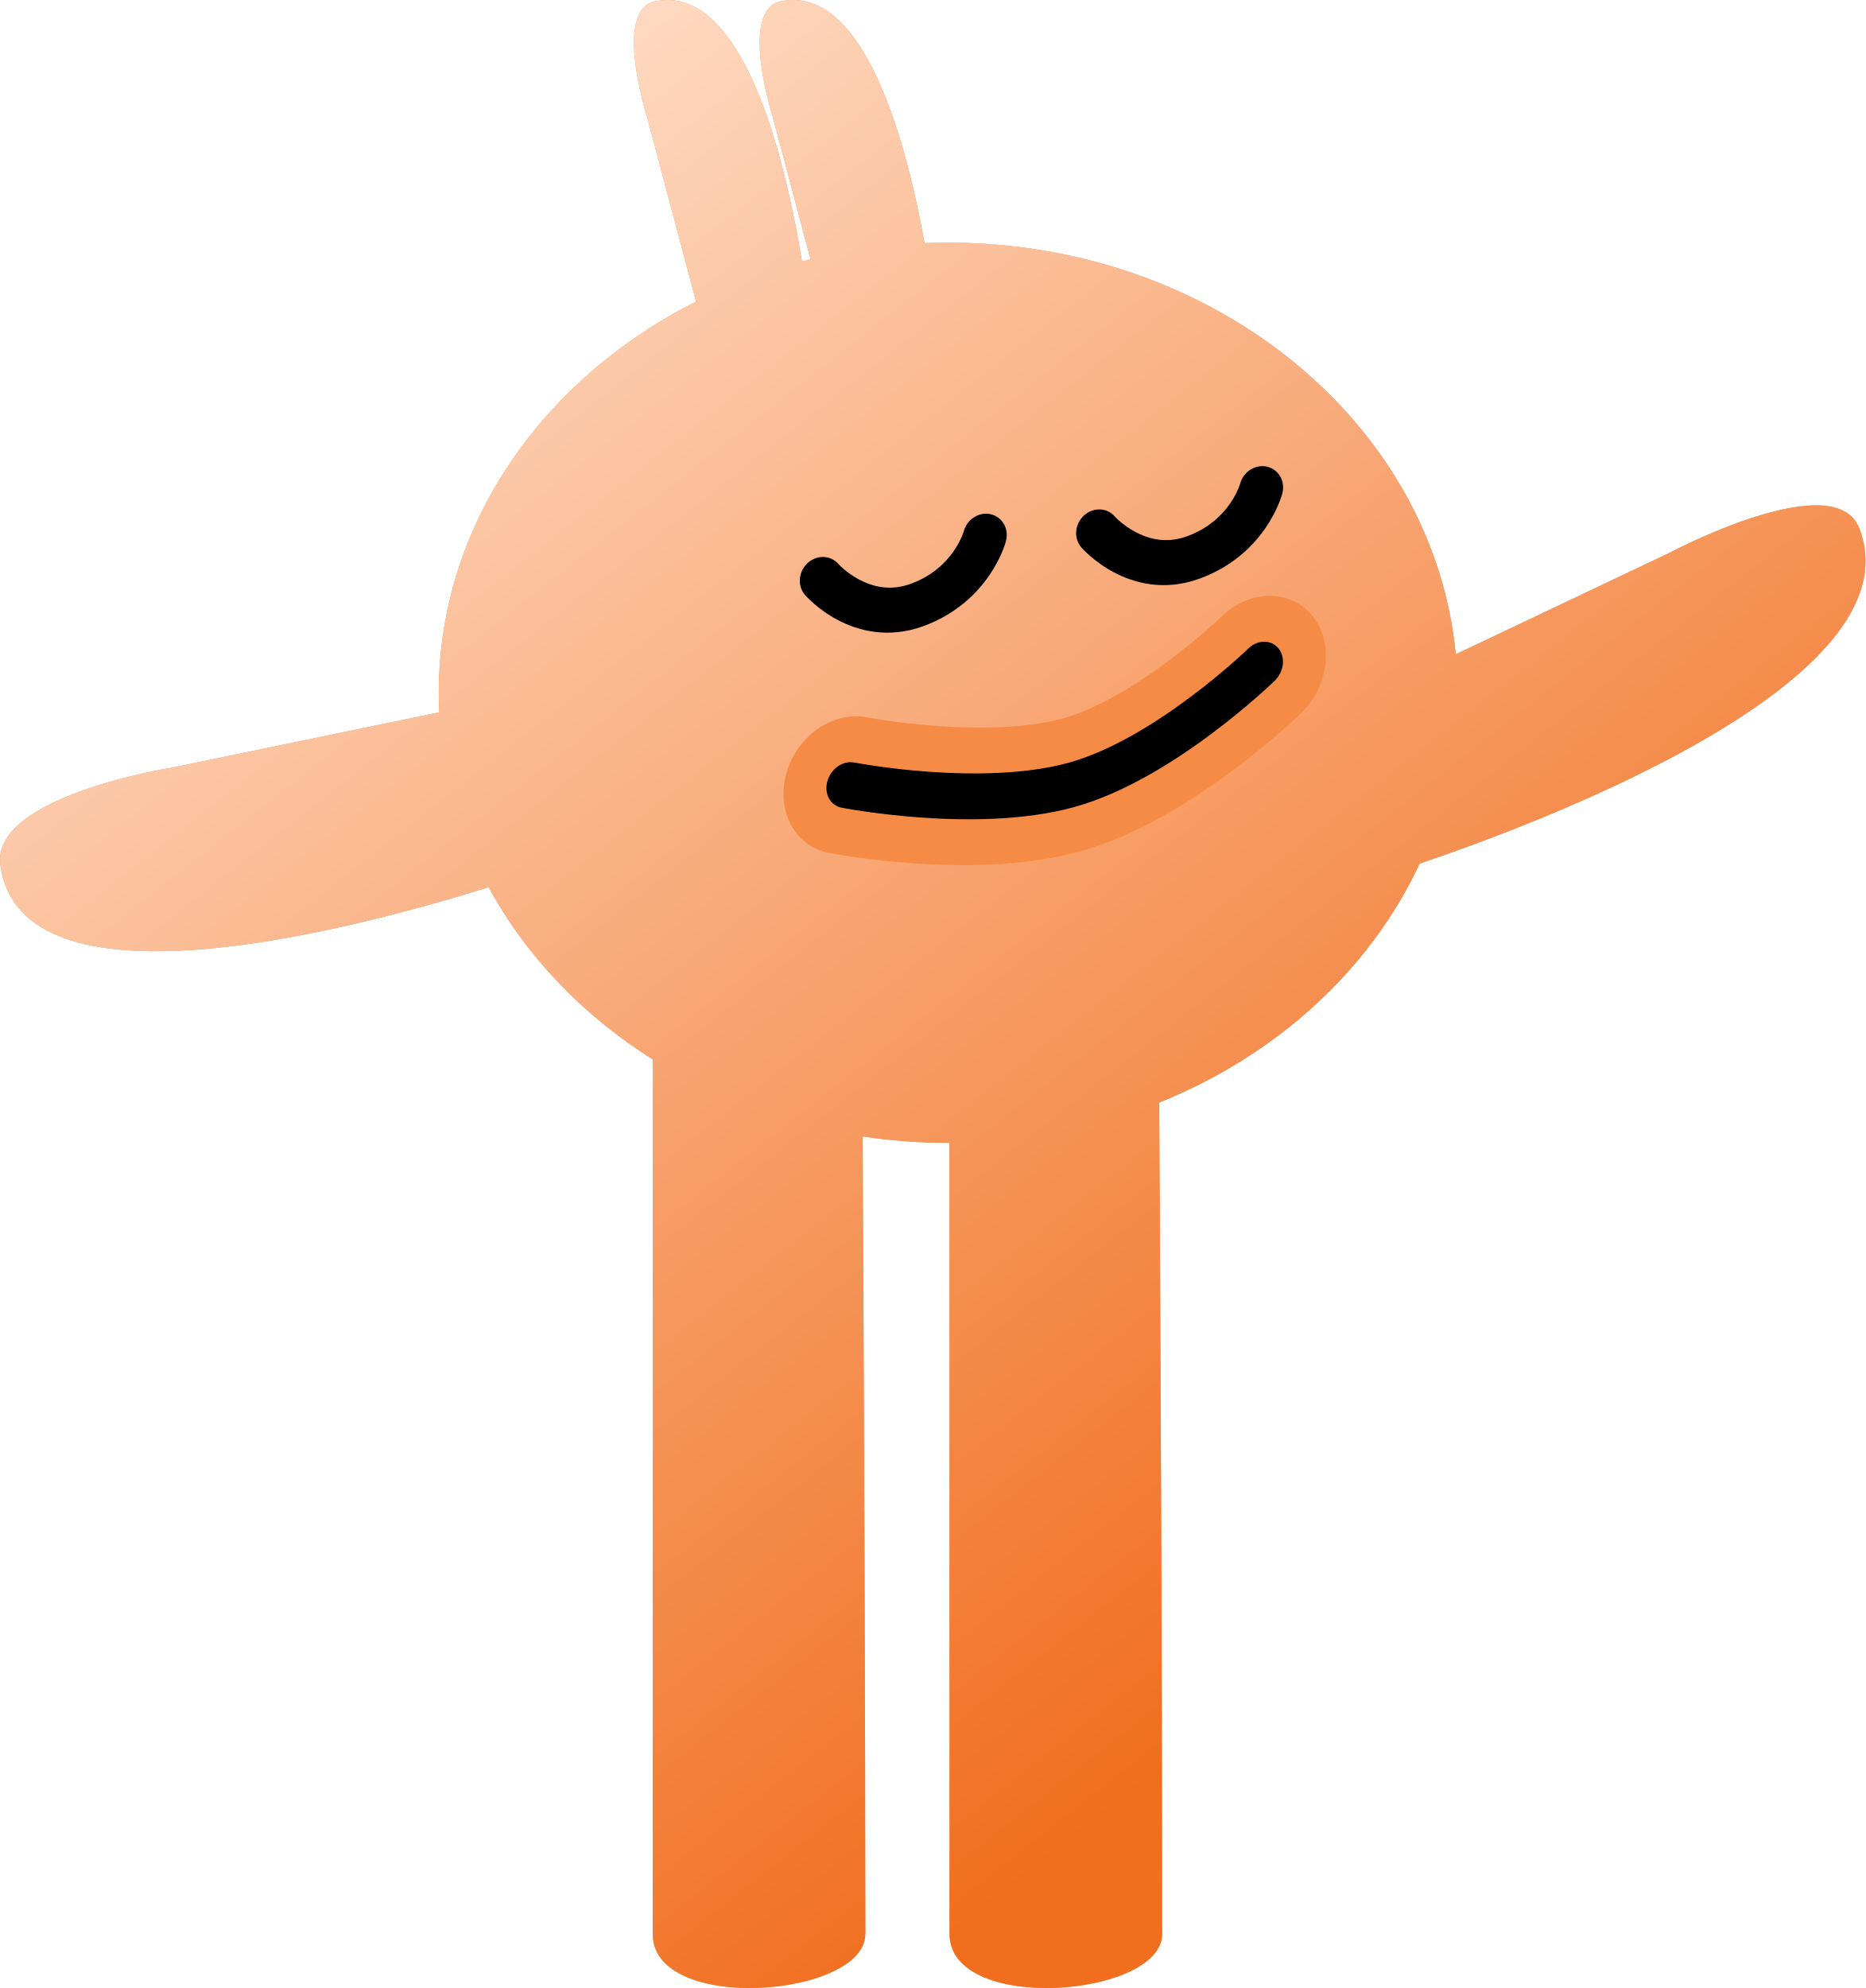
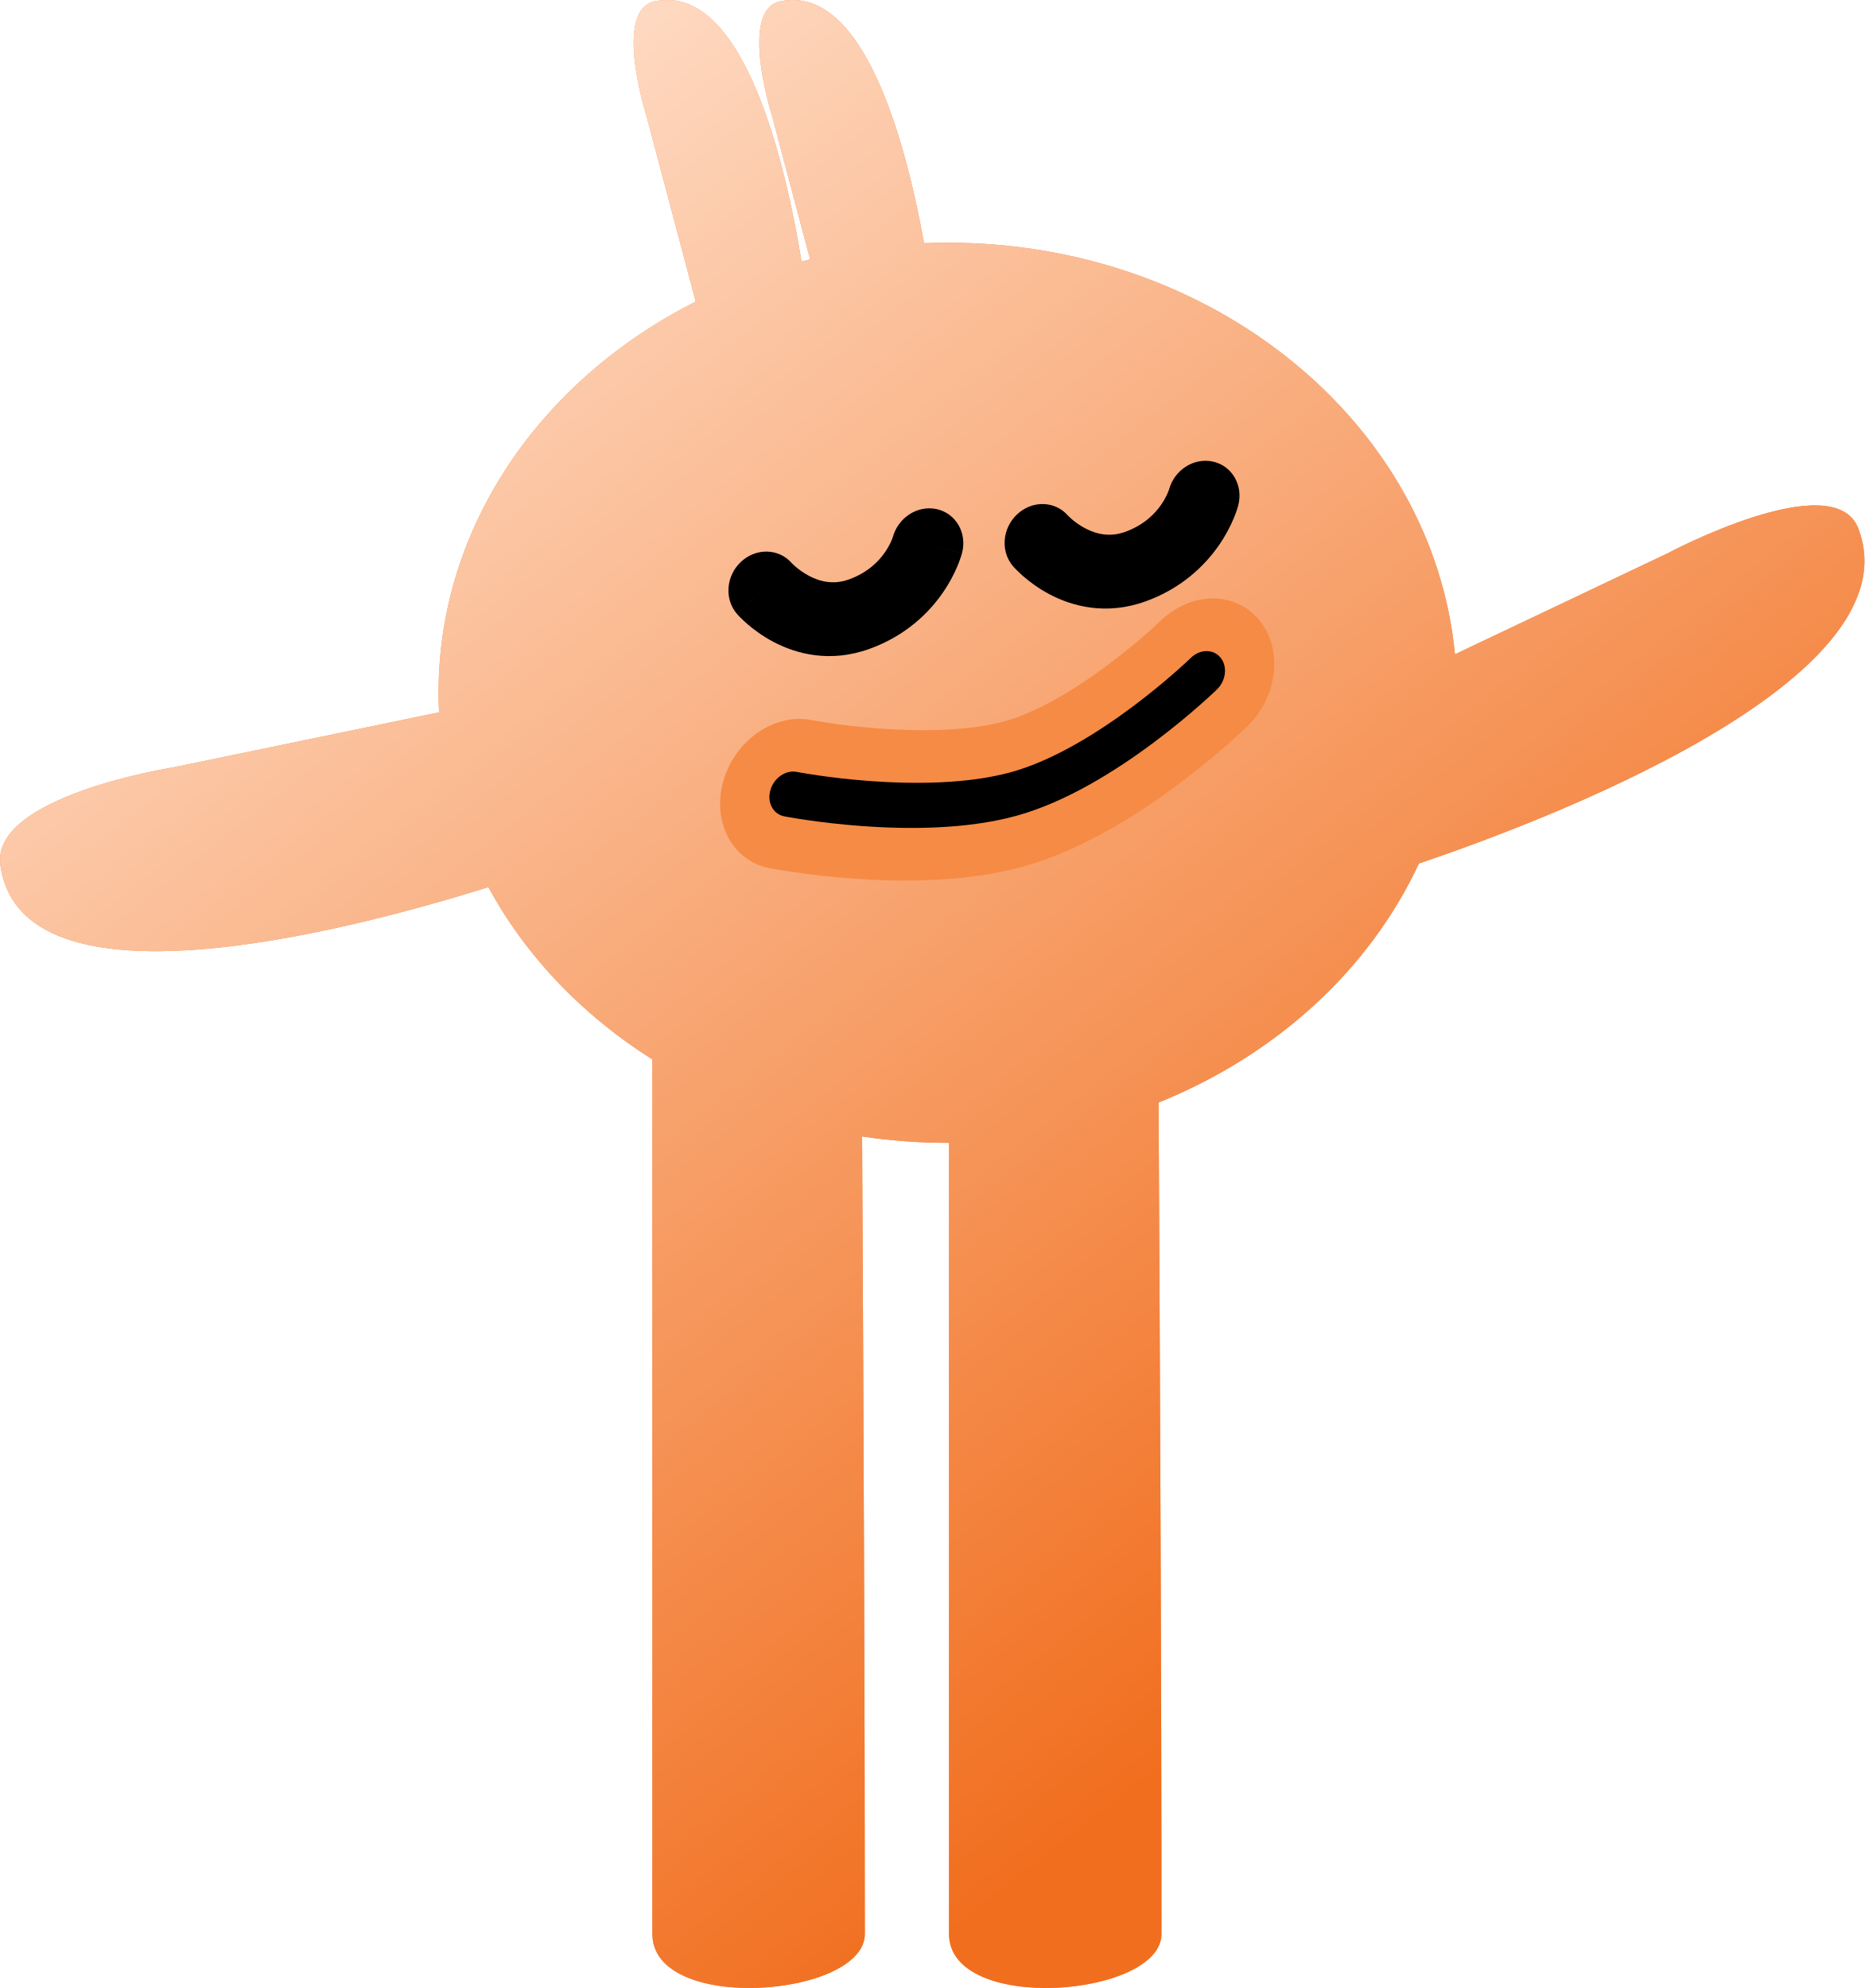
- <svg xmlns="http://www.w3.org/2000/svg" width="168" height="179" viewBox="0 0 168 179" fill="none">
-   <path d="M70.311 0.119C77.928 -1.471 81.709 13.252 83.259 21.897C83.966 21.869 84.677 21.852 85.392 21.852C109.407 21.852 129.108 38.153 131.099 58.912L150.234 49.832C150.234 49.832 165.236 41.834 167.445 47.58C172.787 61.473 138.019 74.324 127.846 77.753C123.413 87.293 114.983 95.009 104.393 99.271C104.52 122.812 104.657 152.83 104.657 174.131C104.656 179.833 85.513 181.368 85.513 174.131V102.899C85.473 102.899 85.433 102.901 85.392 102.901C82.764 102.901 80.188 102.703 77.681 102.328C77.802 125.366 77.927 153.741 77.927 174.131C77.926 179.833 58.783 181.368 58.782 174.131V95.389C52.489 91.424 47.378 86.089 44.006 79.878C30.948 83.96 1.867 91.452 0.031 77.873C-0.806 71.68 15.505 69.113 15.579 69.101L39.563 64.138C39.535 63.554 39.517 62.967 39.517 62.377C39.518 47.292 48.848 34.134 62.688 27.157L58.265 10.492C58.265 10.492 55.204 0.91 58.993 0.119C67.121 -1.578 70.881 15.303 72.224 23.55C72.48 23.482 72.737 23.414 72.996 23.35L69.583 10.492C69.583 10.492 66.522 0.91 70.311 0.119Z" fill="#F68B45" />
-   <path d="M70.311 0.119C77.928 -1.471 81.709 13.252 83.259 21.897C83.966 21.869 84.677 21.852 85.392 21.852C109.407 21.852 129.108 38.153 131.099 58.912L150.234 49.832C150.234 49.832 165.236 41.834 167.445 47.58C172.787 61.473 138.019 74.324 127.846 77.753C123.413 87.293 114.983 95.009 104.393 99.271C104.52 122.812 104.657 152.83 104.657 174.131C104.656 179.833 85.513 181.368 85.513 174.131V102.899C85.473 102.899 85.433 102.901 85.392 102.901C82.764 102.901 80.188 102.703 77.681 102.328C77.802 125.366 77.927 153.741 77.927 174.131C77.926 179.833 58.783 181.368 58.782 174.131V95.389C52.489 91.424 47.378 86.089 44.006 79.878C30.948 83.96 1.867 91.452 0.031 77.873C-0.806 71.68 15.505 69.113 15.579 69.101L39.563 64.138C39.535 63.554 39.517 62.967 39.517 62.377C39.518 47.292 48.848 34.134 62.688 27.157L58.265 10.492C58.265 10.492 55.204 0.91 58.993 0.119C67.121 -1.578 70.881 15.303 72.224 23.55C72.48 23.482 72.737 23.414 72.996 23.35L69.583 10.492C69.583 10.492 66.522 0.91 70.311 0.119Z" fill="url(#paint0_linear_269_10622)" />
-   <path d="M75.502 50.779C74.796 49.968 73.55 49.936 72.721 50.707C71.891 51.478 71.791 52.761 72.498 53.572L74 52.176L75.502 50.779ZM90.596 48.702C90.881 47.607 90.259 46.531 89.207 46.298C88.156 46.064 87.072 46.763 86.787 47.858L88.691 48.28L90.596 48.702ZM74 52.176C72.498 53.572 72.499 53.573 72.499 53.573C72.499 53.574 72.5 53.574 72.5 53.575C72.501 53.576 72.502 53.577 72.503 53.578C72.505 53.58 72.507 53.582 72.509 53.585C72.514 53.59 72.52 53.597 72.526 53.604C72.539 53.619 72.556 53.637 72.576 53.659C72.617 53.703 72.672 53.761 72.741 53.831C72.878 53.97 73.073 54.157 73.32 54.37C73.811 54.795 74.528 55.339 75.437 55.819C77.256 56.78 79.963 57.536 83.13 56.387L82.565 54.48L82 52.573C80.183 53.232 78.607 52.836 77.39 52.193C76.781 51.871 76.291 51.5 75.955 51.21C75.788 51.066 75.664 50.946 75.587 50.867C75.548 50.828 75.521 50.8 75.507 50.784C75.499 50.776 75.496 50.772 75.495 50.771C75.494 50.771 75.495 50.771 75.496 50.773C75.497 50.773 75.497 50.774 75.498 50.775C75.499 50.776 75.499 50.776 75.5 50.777C75.5 50.778 75.501 50.778 75.501 50.778C75.502 50.779 75.502 50.779 74 52.176ZM82.565 54.48L83.13 56.387C86.106 55.307 87.974 53.432 89.089 51.808C89.641 51.003 90.008 50.262 90.24 49.711C90.356 49.434 90.44 49.202 90.497 49.03C90.525 48.944 90.547 48.872 90.564 48.817C90.572 48.789 90.578 48.766 90.584 48.747C90.586 48.737 90.589 48.728 90.591 48.721C90.592 48.717 90.593 48.714 90.594 48.711C90.594 48.709 90.594 48.708 90.595 48.706C90.595 48.706 90.595 48.705 90.595 48.704C90.596 48.703 90.596 48.702 88.691 48.28C86.787 47.858 86.787 47.857 86.788 47.856C86.788 47.855 86.788 47.854 86.788 47.854C86.788 47.853 86.789 47.852 86.789 47.85C86.79 47.848 86.79 47.847 86.79 47.845C86.791 47.842 86.792 47.84 86.792 47.838C86.793 47.836 86.793 47.837 86.791 47.842C86.788 47.852 86.781 47.877 86.768 47.914C86.743 47.989 86.699 48.114 86.63 48.278C86.492 48.606 86.261 49.077 85.905 49.596C85.203 50.619 84.008 51.844 82 52.573L82.565 54.48Z" fill="black" />
-   <path d="M78.094 64.591C75.038 63.994 71.783 66.24 70.824 69.608C69.866 72.976 71.567 76.191 74.623 76.788L76.359 70.689L78.094 64.591ZM117.201 64.173C119.714 61.726 120.142 57.805 118.157 55.414C116.171 53.023 112.524 53.069 110.01 55.515L113.606 59.844L117.201 64.173ZM76.359 70.689C74.623 76.788 74.624 76.788 74.625 76.788C74.625 76.788 74.626 76.789 74.627 76.789C74.628 76.789 74.63 76.789 74.632 76.79C74.635 76.79 74.639 76.791 74.644 76.792C74.654 76.794 74.667 76.796 74.682 76.799C74.713 76.805 74.756 76.813 74.808 76.823C74.914 76.843 75.063 76.869 75.251 76.902C75.626 76.967 76.16 77.054 76.822 77.15C78.142 77.342 79.991 77.572 82.127 77.726C86.255 78.023 92.018 78.083 97.162 76.682L96.425 70.689L95.689 64.697C92.448 65.58 88.178 65.639 84.369 65.365C82.536 65.234 80.941 65.035 79.808 64.871C79.244 64.789 78.799 64.716 78.503 64.664C78.355 64.639 78.244 64.619 78.175 64.606C78.14 64.6 78.116 64.595 78.102 64.593C78.095 64.591 78.091 64.59 78.09 64.59C78.089 64.59 78.089 64.59 78.09 64.59C78.09 64.59 78.091 64.59 78.091 64.59C78.092 64.591 78.092 64.591 78.093 64.591C78.093 64.591 78.094 64.591 76.359 70.689ZM96.425 70.689L97.162 76.682C102.491 75.231 107.578 71.935 111.056 69.337C112.856 67.992 114.362 66.729 115.424 65.797C115.957 65.33 116.383 64.941 116.685 64.661C116.835 64.521 116.955 64.408 117.042 64.325C117.085 64.284 117.121 64.25 117.147 64.225C117.16 64.212 117.172 64.201 117.181 64.192C117.185 64.188 117.189 64.184 117.192 64.181C117.194 64.179 117.196 64.178 117.197 64.176C117.198 64.176 117.199 64.175 117.199 64.174C117.2 64.174 117.201 64.173 113.606 59.844C110.01 55.515 110.011 55.514 110.012 55.514C110.012 55.513 110.013 55.513 110.014 55.512C110.014 55.511 110.015 55.511 110.016 55.51C110.017 55.509 110.018 55.508 110.018 55.508C110.018 55.507 110.017 55.509 110.013 55.512C110.006 55.519 109.991 55.534 109.968 55.556C109.921 55.6 109.844 55.673 109.738 55.772C109.526 55.969 109.199 56.267 108.777 56.638C107.928 57.383 106.71 58.403 105.263 59.484C102.247 61.738 98.744 63.865 95.689 64.697L96.425 70.689Z" fill="#F68B45" />
-   <path d="M76.937 68.657C75.918 68.457 74.833 69.206 74.514 70.329C74.194 71.452 74.761 72.523 75.78 72.722L76.359 70.689L76.937 68.657ZM114.804 61.287C115.642 60.471 115.785 59.164 115.123 58.367C114.461 57.57 113.245 57.586 112.407 58.401L113.606 59.844L114.804 61.287ZM76.359 70.689C75.78 72.722 75.78 72.722 75.781 72.722C75.781 72.722 75.781 72.722 75.782 72.723C75.782 72.723 75.783 72.723 75.784 72.723C75.786 72.724 75.789 72.724 75.793 72.725C75.8 72.726 75.81 72.728 75.822 72.73C75.848 72.735 75.884 72.742 75.931 72.751C76.024 72.768 76.16 72.793 76.335 72.823C76.684 72.883 77.188 72.966 77.817 73.057C79.075 73.24 80.839 73.459 82.874 73.606C86.896 73.895 92.162 73.915 96.671 72.687L96.425 70.689L96.18 68.692C92.305 69.747 87.537 69.767 83.621 69.486C81.688 69.347 80.008 69.138 78.813 68.964C78.216 68.877 77.742 68.799 77.419 68.743C77.258 68.716 77.134 68.693 77.053 68.678C77.012 68.671 76.982 68.665 76.962 68.661C76.953 68.66 76.945 68.658 76.941 68.657C76.939 68.657 76.938 68.657 76.937 68.657C76.937 68.656 76.936 68.656 76.936 68.656C76.936 68.656 76.937 68.656 76.937 68.656C76.937 68.657 76.937 68.657 76.359 70.689ZM96.425 70.689L96.671 72.687C101.242 71.442 105.801 68.536 109.125 66.052C110.807 64.796 112.217 63.614 113.208 62.744C113.704 62.309 114.097 61.95 114.369 61.698C114.505 61.572 114.611 61.472 114.684 61.402C114.721 61.367 114.749 61.34 114.769 61.321C114.779 61.311 114.787 61.303 114.793 61.298C114.796 61.295 114.798 61.292 114.8 61.291C114.801 61.29 114.802 61.289 114.803 61.288C114.803 61.288 114.803 61.288 114.803 61.288C114.804 61.287 114.804 61.287 113.606 59.844C112.407 58.401 112.408 58.401 112.408 58.401C112.408 58.401 112.408 58.4 112.408 58.4C112.408 58.4 112.408 58.4 112.408 58.4C112.408 58.401 112.407 58.401 112.406 58.403C112.403 58.405 112.398 58.41 112.391 58.416C112.378 58.43 112.356 58.451 112.326 58.479C112.266 58.536 112.175 58.622 112.054 58.735C111.812 58.959 111.452 59.288 110.992 59.691C110.072 60.498 108.759 61.599 107.194 62.768C104.024 65.137 99.993 67.653 96.18 68.692L96.425 70.689Z" fill="black" />
-   <path d="M100.388 46.498C99.682 45.687 98.436 45.654 97.607 46.426C96.777 47.197 96.677 48.48 97.384 49.291L98.886 47.895L100.388 46.498ZM115.482 44.421C115.767 43.326 115.145 42.25 114.093 42.016C113.042 41.783 111.958 42.482 111.673 43.576L113.577 43.999L115.482 44.421ZM98.886 47.895C97.384 49.291 97.385 49.291 97.385 49.292C97.385 49.292 97.386 49.293 97.386 49.294C97.387 49.294 97.388 49.295 97.389 49.297C97.391 49.299 97.393 49.301 97.395 49.304C97.4 49.309 97.406 49.316 97.412 49.323C97.425 49.337 97.442 49.356 97.462 49.378C97.503 49.422 97.558 49.48 97.627 49.549C97.764 49.689 97.959 49.876 98.206 50.089C98.698 50.514 99.414 51.058 100.323 51.538C102.142 52.499 104.849 53.255 108.016 52.106L107.451 50.199L106.886 48.292C105.069 48.951 103.493 48.554 102.276 47.912C101.667 47.59 101.177 47.219 100.841 46.928C100.674 46.785 100.55 46.665 100.472 46.586C100.434 46.547 100.407 46.518 100.393 46.503C100.385 46.495 100.381 46.491 100.381 46.49C100.38 46.489 100.381 46.49 100.382 46.491C100.383 46.492 100.383 46.493 100.384 46.494C100.385 46.495 100.385 46.495 100.386 46.496C100.386 46.496 100.387 46.497 100.387 46.497C100.388 46.498 100.388 46.498 98.886 47.895ZM107.451 50.199L108.016 52.106C110.992 51.026 112.86 49.151 113.975 47.527C114.527 46.722 114.894 45.981 115.126 45.429C115.242 45.153 115.326 44.921 115.383 44.749C115.411 44.663 115.433 44.591 115.45 44.536C115.458 44.508 115.464 44.485 115.47 44.465C115.472 44.456 115.475 44.447 115.477 44.44C115.478 44.436 115.479 44.433 115.479 44.429C115.48 44.428 115.48 44.426 115.481 44.425C115.481 44.424 115.481 44.423 115.481 44.423C115.481 44.422 115.482 44.421 113.577 43.999C111.673 43.576 111.673 43.575 111.674 43.574C111.674 43.574 111.674 43.573 111.674 43.573C111.674 43.571 111.675 43.57 111.675 43.569C111.676 43.567 111.676 43.565 111.676 43.564C111.677 43.56 111.678 43.558 111.678 43.557C111.679 43.554 111.679 43.556 111.677 43.561C111.674 43.571 111.667 43.596 111.654 43.633C111.63 43.708 111.585 43.833 111.516 43.997C111.378 44.325 111.147 44.795 110.791 45.314C110.089 46.338 108.894 47.563 106.886 48.292L107.451 50.199Z" fill="black" />
+ <svg xmlns="http://www.w3.org/2000/svg" width="256" height="273" viewBox="0 0 256 273" fill="none">
+   <path d="M107.142 0.181C118.748 -2.243 124.508 20.211 126.871 33.395C127.948 33.352 129.033 33.328 130.123 33.328C166.715 33.328 196.74 58.188 199.773 89.847L228.929 76C228.981 75.972 251.792 63.814 255.155 72.566C263.294 93.753 210.329 113.35 194.819 118.582C188.065 133.133 175.215 144.902 159.077 151.404C159.27 187.307 159.478 233.087 159.478 265.573C159.478 274.27 130.305 276.612 130.305 265.573V156.937C130.244 156.937 130.184 156.939 130.123 156.939C126.118 156.939 122.192 156.64 118.372 156.068C118.558 191.203 118.746 234.478 118.746 265.573C118.746 274.27 89.574 276.612 89.574 265.573V145.484C79.984 139.436 72.194 131.3 67.055 121.826C47.157 128.051 2.845 139.477 0.047 118.767C-1.23 109.311 23.686 105.397 23.74 105.388L60.284 97.822C60.241 96.931 60.218 96.034 60.218 95.133C60.218 72.128 74.435 52.058 95.525 41.417L88.785 16.002C88.785 16.002 84.121 1.388 89.895 0.181C102.279 -2.406 108.009 23.334 110.054 35.913C110.445 35.809 110.838 35.709 111.232 35.612L106.031 16.002C106.031 16.002 101.368 1.388 107.142 0.181Z" fill="#F68B45" />
+   <path d="M107.142 0.181C118.748 -2.243 124.508 20.211 126.871 33.395C127.948 33.352 129.033 33.328 130.123 33.328C166.715 33.328 196.74 58.188 199.773 89.847L228.929 76C228.981 75.972 251.792 63.814 255.155 72.566C263.294 93.753 210.329 113.35 194.819 118.582C188.065 133.133 175.215 144.902 159.077 151.404C159.27 187.307 159.478 233.087 159.478 265.573C159.478 274.27 130.305 276.612 130.305 265.573V156.937C130.244 156.937 130.184 156.939 130.123 156.939C126.118 156.939 122.192 156.64 118.372 156.068C118.558 191.203 118.746 234.478 118.746 265.573C118.746 274.27 89.574 276.612 89.574 265.573V145.484C79.984 139.436 72.194 131.3 67.055 121.826C47.157 128.051 2.845 139.477 0.047 118.767C-1.23 109.311 23.686 105.397 23.74 105.388L60.284 97.822C60.241 96.931 60.218 96.034 60.218 95.133C60.218 72.128 74.435 52.058 95.525 41.417L88.785 16.002C88.785 16.002 84.121 1.388 89.895 0.181C102.279 -2.406 108.009 23.334 110.054 35.913C110.445 35.809 110.838 35.709 111.232 35.612L106.031 16.002C106.031 16.002 101.368 1.388 107.142 0.181Z" fill="url(#paint0_linear_2_7136)" />
+   <path d="M108.705 77.324C106.94 75.295 103.827 75.213 101.752 77.141C99.678 79.069 99.427 82.276 101.192 84.305L104.948 80.814L108.705 77.324ZM132.096 75.926C132.807 73.188 131.253 70.498 128.624 69.916C125.995 69.334 123.286 71.082 122.575 73.819L127.335 74.873L132.096 75.926ZM104.948 80.814C101.192 84.305 101.193 84.307 101.195 84.308C101.195 84.309 101.196 84.31 101.197 84.311C101.199 84.314 101.202 84.316 101.204 84.319C101.208 84.323 101.213 84.329 101.218 84.335C101.228 84.346 101.239 84.359 101.252 84.373C101.278 84.402 101.31 84.437 101.347 84.478C101.422 84.558 101.519 84.661 101.639 84.783C101.878 85.025 102.209 85.342 102.625 85.702C103.449 86.415 104.652 87.329 106.182 88.138C109.249 89.76 113.925 91.089 119.412 89.096L117.999 84.329L116.587 79.561C114.48 80.326 112.63 79.898 111.07 79.073C110.287 78.659 109.65 78.178 109.214 77.801C109 77.615 108.845 77.465 108.756 77.375C108.712 77.33 108.685 77.301 108.676 77.291C108.671 77.286 108.671 77.286 108.676 77.291C108.678 77.294 108.682 77.298 108.687 77.303C108.689 77.306 108.692 77.309 108.695 77.313C108.696 77.314 108.698 77.316 108.7 77.318C108.7 77.319 108.702 77.32 108.702 77.321C108.703 77.322 108.705 77.324 104.948 80.814ZM117.999 84.329L119.412 89.096C124.419 87.278 127.596 84.1 129.495 81.33C130.433 79.962 131.057 78.701 131.456 77.751C131.657 77.274 131.803 76.868 131.906 76.558C131.957 76.403 131.998 76.271 132.029 76.165C132.045 76.112 132.058 76.065 132.069 76.025C132.075 76.005 132.08 75.987 132.084 75.97C132.086 75.962 132.088 75.954 132.09 75.947C132.091 75.943 132.092 75.939 132.093 75.936C132.094 75.934 132.094 75.932 132.094 75.931C132.095 75.928 132.096 75.926 127.335 74.873C122.575 73.819 122.575 73.817 122.576 73.814C122.576 73.814 122.577 73.811 122.577 73.81C122.578 73.807 122.579 73.804 122.579 73.801C122.581 73.795 122.582 73.79 122.584 73.785C122.586 73.775 122.589 73.766 122.591 73.759C122.595 73.744 122.597 73.736 122.598 73.732C122.6 73.726 122.596 73.74 122.585 73.773C122.563 73.84 122.514 73.98 122.433 74.174C122.268 74.566 121.982 75.151 121.535 75.803C120.665 77.072 119.174 78.621 116.587 79.561L117.999 84.329Z" fill="black" />
+   <path d="M111.438 98.886C106.345 97.89 100.92 101.633 99.321 107.247C97.721 112.861 100.553 118.22 105.646 119.216L108.542 109.051L111.438 98.886ZM171.292 99.721C175.481 95.641 176.193 89.105 172.883 85.122C169.573 81.139 163.495 81.218 159.307 85.299L165.3 92.51L171.292 99.721ZM108.542 109.051C105.646 119.216 105.647 119.216 105.649 119.216C105.649 119.216 105.651 119.217 105.652 119.217C105.654 119.217 105.657 119.218 105.66 119.218C105.665 119.22 105.672 119.221 105.68 119.222C105.695 119.225 105.716 119.229 105.74 119.234C105.788 119.243 105.854 119.255 105.936 119.271C106.1 119.301 106.329 119.342 106.618 119.392C107.196 119.492 108.016 119.627 109.031 119.774C111.056 120.069 113.892 120.422 117.169 120.658C123.482 121.112 132.371 121.212 140.346 119.038L139.12 109.051L137.894 99.063C133.093 100.372 126.693 100.472 120.912 100.055C118.141 99.856 115.728 99.556 114.015 99.307C113.162 99.182 112.491 99.072 112.046 98.995C111.823 98.957 111.657 98.927 111.554 98.907C111.503 98.898 111.467 98.891 111.447 98.887C111.437 98.886 111.432 98.885 111.43 98.884C111.429 98.884 111.43 98.884 111.431 98.884C111.432 98.885 111.433 98.885 111.434 98.885C111.434 98.885 111.435 98.885 111.436 98.885C111.437 98.885 111.438 98.886 108.542 109.051ZM139.12 109.051L140.346 119.038C148.629 116.781 156.496 111.67 161.828 107.683C164.596 105.613 166.912 103.67 168.546 102.235C169.366 101.515 170.023 100.915 170.488 100.482C170.721 100.266 170.907 100.09 171.042 99.962C171.11 99.897 171.165 99.845 171.206 99.804C171.227 99.784 171.245 99.767 171.259 99.753C171.267 99.746 171.273 99.74 171.278 99.735C171.281 99.732 171.284 99.73 171.286 99.727C171.287 99.726 171.289 99.725 171.289 99.724C171.291 99.722 171.292 99.721 165.3 92.51C159.307 85.299 159.308 85.297 159.309 85.296C159.31 85.296 159.311 85.294 159.312 85.294C159.313 85.292 159.315 85.291 159.316 85.29C159.318 85.287 159.32 85.286 159.32 85.285C159.322 85.284 159.32 85.286 159.315 85.29C159.305 85.3 159.283 85.321 159.25 85.353C159.182 85.417 159.067 85.526 158.909 85.673C158.592 85.968 158.102 86.416 157.466 86.974C156.187 88.097 154.353 89.636 152.173 91.266C147.609 94.679 142.386 97.839 137.894 99.063L139.12 109.051Z" fill="#F68B45" />
+   <path d="M109.411 106.001C107.883 105.702 106.255 106.825 105.776 108.51C105.296 110.194 106.145 111.801 107.673 112.1L108.542 109.051L109.411 106.001ZM167.097 94.673C168.354 93.449 168.567 91.488 167.575 90.293C166.582 89.099 164.758 89.122 163.502 90.346L165.3 92.51L167.097 94.673ZM108.542 109.051C107.673 112.1 107.674 112.1 107.674 112.1C107.674 112.101 107.675 112.101 107.676 112.101C107.677 112.101 107.678 112.101 107.68 112.102C107.683 112.102 107.687 112.103 107.692 112.104C107.703 112.106 107.718 112.109 107.737 112.113C107.776 112.12 107.831 112.13 107.902 112.144C108.045 112.17 108.252 112.207 108.518 112.253C109.049 112.345 109.817 112.471 110.776 112.611C112.691 112.89 115.379 113.224 118.479 113.447C124.606 113.888 132.624 113.918 139.488 112.047L139.12 109.051L138.752 106.055C132.84 107.666 125.569 107.696 119.602 107.266C116.654 107.054 114.093 106.736 112.271 106.47C111.361 106.338 110.638 106.219 110.146 106.134C109.9 106.092 109.712 106.058 109.588 106.035C109.526 106.023 109.479 106.014 109.45 106.009C109.435 106.006 109.424 106.004 109.417 106.003C109.414 106.002 109.412 106.002 109.411 106.001C109.41 106.001 109.41 106.001 109.41 106.001C109.41 106.001 109.41 106.001 109.41 106.001C109.411 106.001 109.411 106.001 108.542 109.051ZM139.12 109.051L139.488 112.047C146.444 110.151 153.386 105.723 158.449 101.937C161.011 100.021 163.158 98.219 164.668 96.894C165.423 96.23 166.022 95.684 166.436 95.299C166.642 95.107 166.803 94.955 166.915 94.849C166.971 94.796 167.014 94.754 167.044 94.725C167.06 94.71 167.072 94.698 167.081 94.689C167.085 94.685 167.089 94.682 167.092 94.679C167.093 94.678 167.094 94.676 167.095 94.675C167.096 94.675 167.096 94.674 167.096 94.674C167.097 94.674 167.097 94.673 165.3 92.51C163.502 90.346 163.502 90.346 163.502 90.346C163.502 90.346 163.503 90.345 163.503 90.345C163.503 90.345 163.503 90.345 163.503 90.345C163.502 90.346 163.501 90.347 163.499 90.349C163.495 90.353 163.487 90.36 163.477 90.37C163.456 90.391 163.423 90.423 163.377 90.466C163.286 90.553 163.146 90.685 162.962 90.856C162.593 91.2 162.044 91.701 161.344 92.316C159.941 93.547 157.938 95.228 155.552 97.012C150.72 100.626 144.571 104.468 138.752 106.055L139.12 109.051Z" fill="black" />
+   <path d="M146.626 70.795C144.861 68.766 141.748 68.684 139.674 70.612C137.599 72.54 137.348 75.747 139.113 77.776L142.87 74.285L146.626 70.795ZM170.017 69.397C170.729 66.659 169.174 63.968 166.545 63.387C163.916 62.805 161.208 64.553 160.496 67.29L165.257 68.343L170.017 69.397ZM142.87 74.285C139.113 77.776 139.115 77.777 139.116 77.779C139.116 77.779 139.118 77.781 139.119 77.782C139.121 77.784 139.123 77.787 139.125 77.789C139.129 77.794 139.134 77.799 139.139 77.805C139.149 77.817 139.161 77.83 139.174 77.844C139.199 77.873 139.231 77.908 139.268 77.948C139.343 78.029 139.441 78.132 139.56 78.253C139.799 78.495 140.13 78.813 140.546 79.173C141.371 79.886 142.573 80.8 144.104 81.609C147.17 83.231 151.846 84.56 157.334 82.567L155.921 77.799L154.508 73.032C152.401 73.797 150.552 73.369 148.991 72.544C148.208 72.13 147.572 71.648 147.136 71.271C146.922 71.086 146.767 70.936 146.677 70.845C146.633 70.8 146.606 70.771 146.597 70.762C146.593 70.757 146.593 70.757 146.597 70.762C146.6 70.765 146.603 70.769 146.608 70.774C146.611 70.777 146.613 70.78 146.616 70.783C146.618 70.785 146.619 70.787 146.621 70.789C146.622 70.79 146.623 70.791 146.623 70.792C146.625 70.793 146.626 70.795 142.87 74.285ZM155.921 77.799L157.334 82.567C162.341 80.749 165.517 77.57 167.417 74.8C168.354 73.433 168.978 72.172 169.378 71.222C169.578 70.745 169.725 70.339 169.827 70.029C169.879 69.874 169.919 69.742 169.951 69.635C169.966 69.582 169.979 69.536 169.991 69.496C169.996 69.476 170.001 69.457 170.005 69.441C170.008 69.433 170.01 69.425 170.012 69.417C170.013 69.414 170.014 69.41 170.015 69.407C170.015 69.405 170.016 69.402 170.016 69.401C170.017 69.399 170.017 69.397 165.257 68.343C160.496 67.29 160.497 67.288 160.497 67.285C160.497 67.284 160.498 67.282 160.498 67.281C160.499 67.278 160.5 67.275 160.501 67.272C160.502 67.266 160.504 67.26 160.505 67.255C160.508 67.245 160.51 67.237 160.512 67.23C160.516 67.215 160.519 67.206 160.52 67.203C160.522 67.196 160.518 67.211 160.507 67.244C160.484 67.311 160.435 67.45 160.354 67.644C160.189 68.036 159.904 68.622 159.457 69.274C158.587 70.542 157.095 72.092 154.508 73.032L155.921 77.799Z" fill="black" />
  <defs>
-     <linearGradient id="paint0_linear_269_10622" x1="45.021" y1="-6.48216e-08" x2="145.353" y2="127.7" gradientUnits="userSpaceOnUse">
+     <linearGradient id="paint0_linear_2_7136" x1="68.603" y1="-9.8862e-08" x2="221.655" y2="194.631" gradientUnits="userSpaceOnUse">
      <stop stop-color="#FFDFCA" />
      <stop offset="1" stop-color="#F16E1E" />
    </linearGradient>
  </defs>
</svg>
